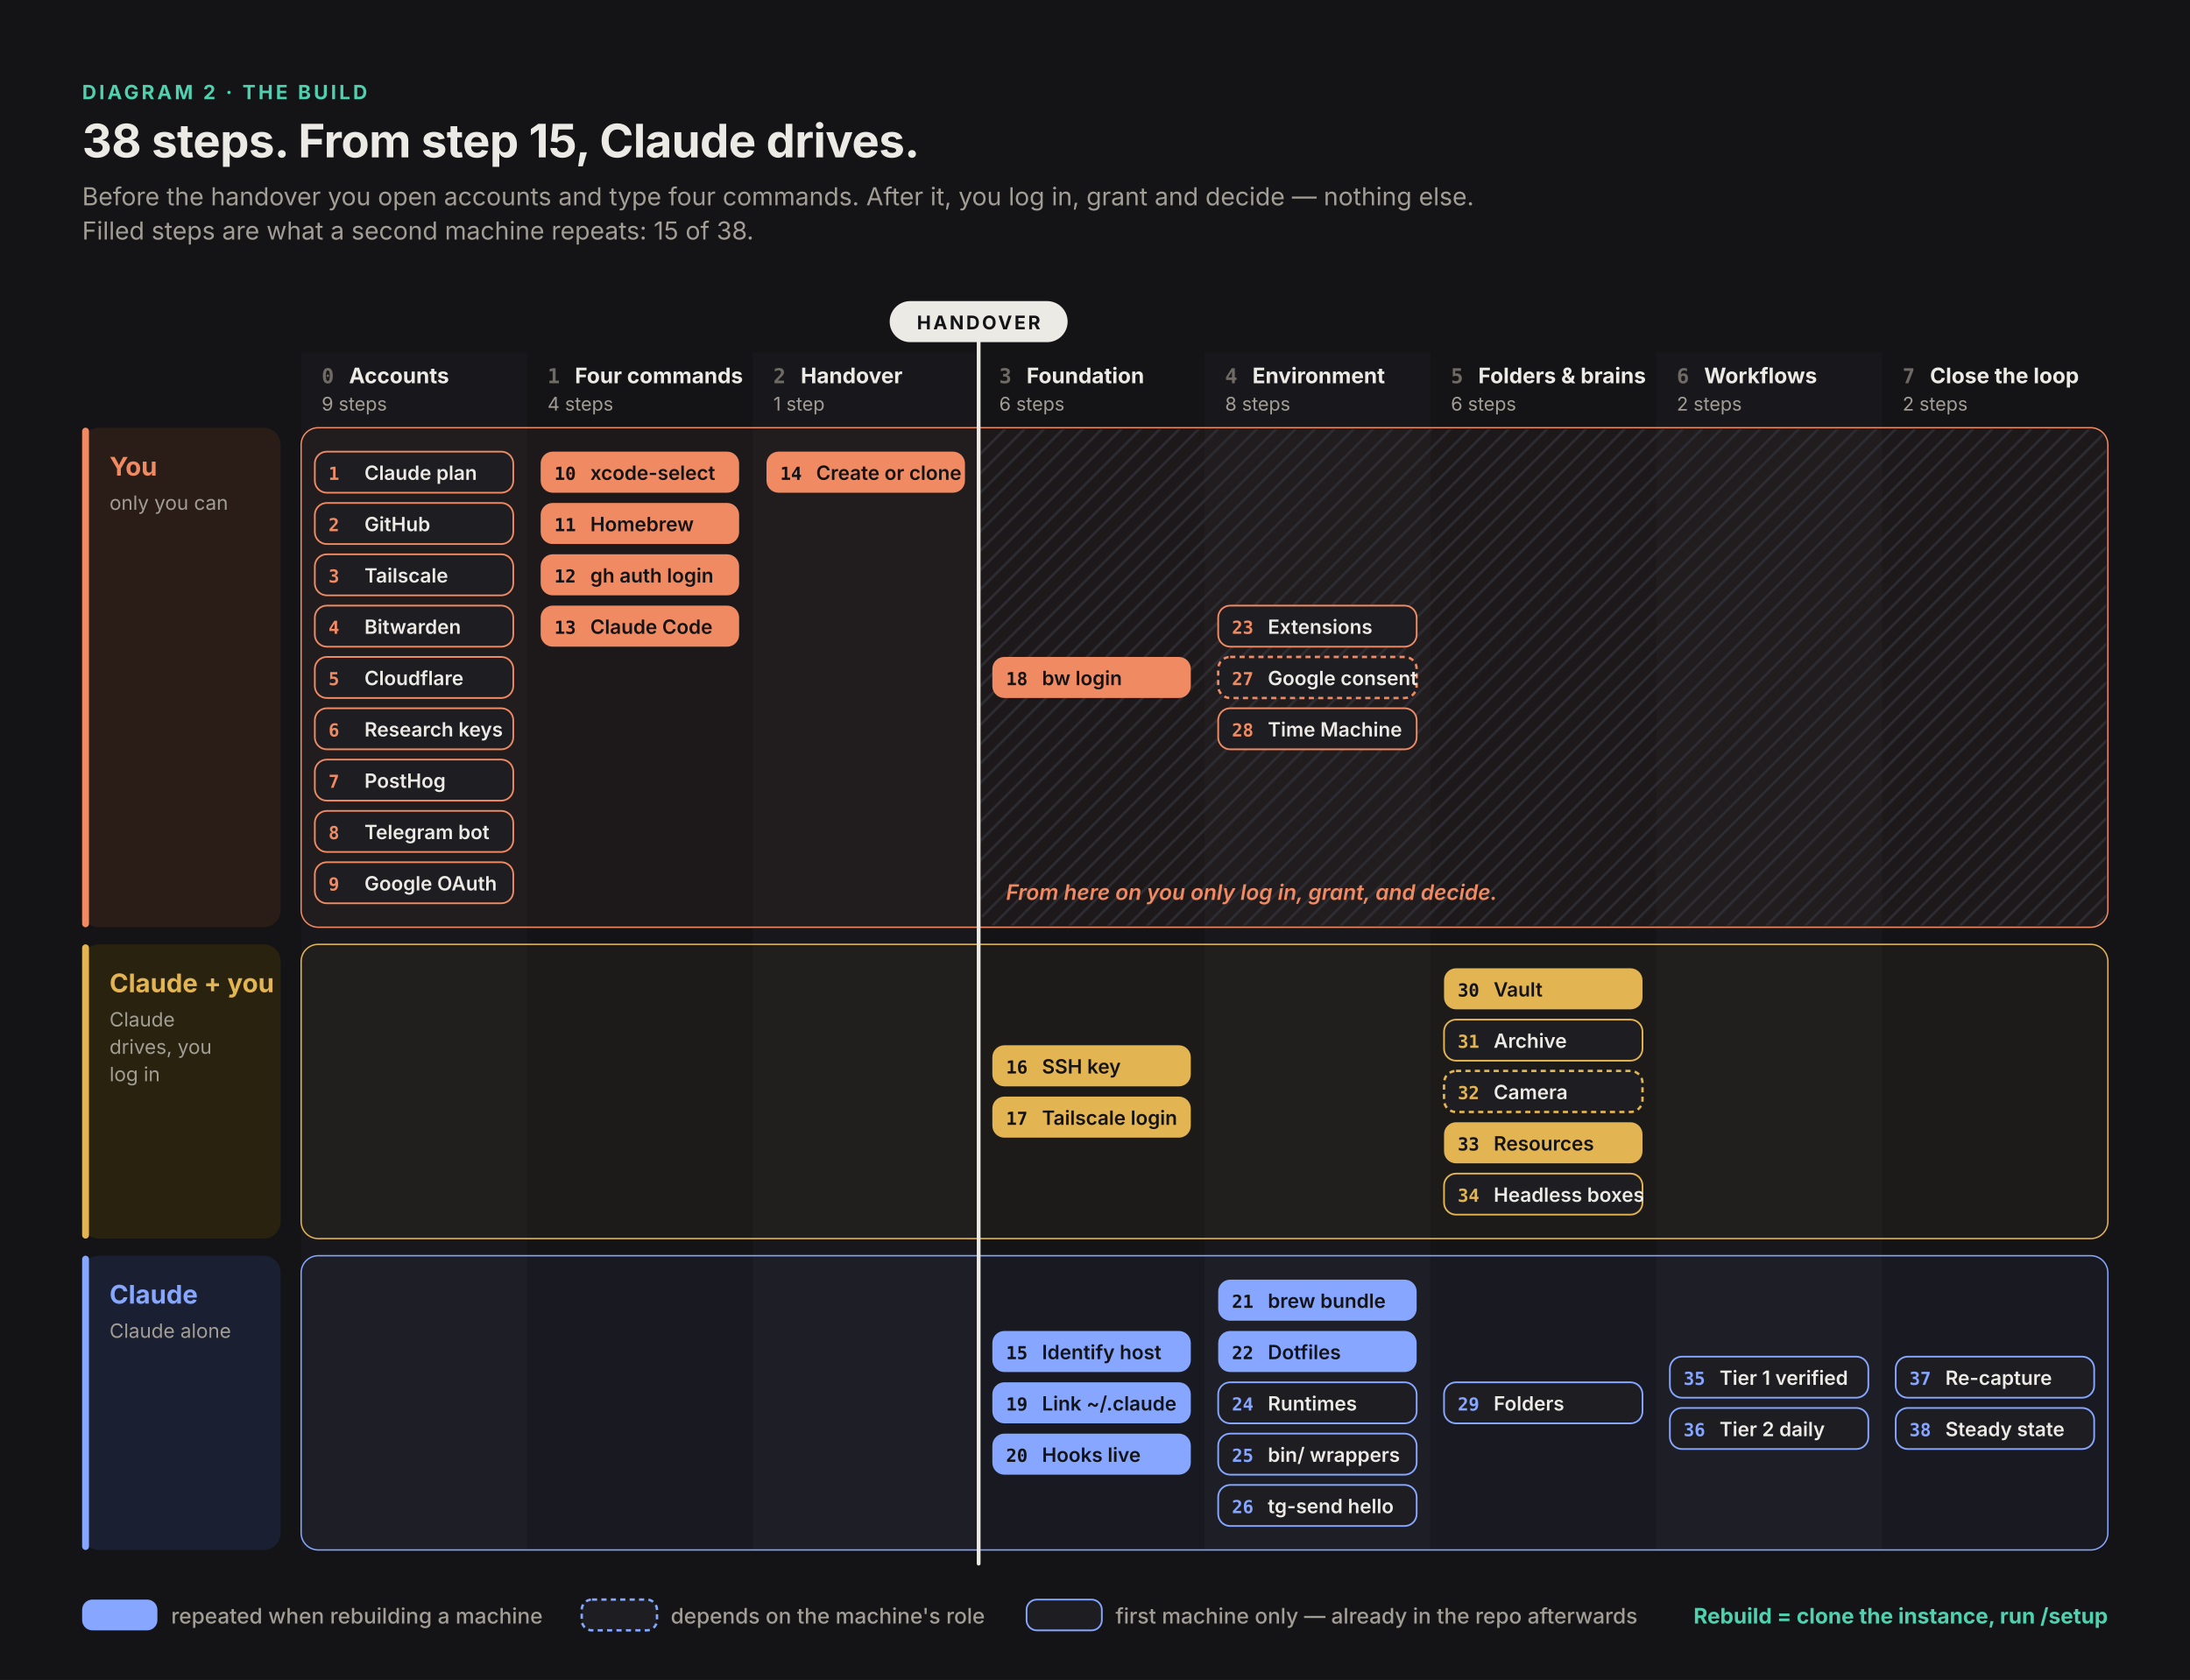
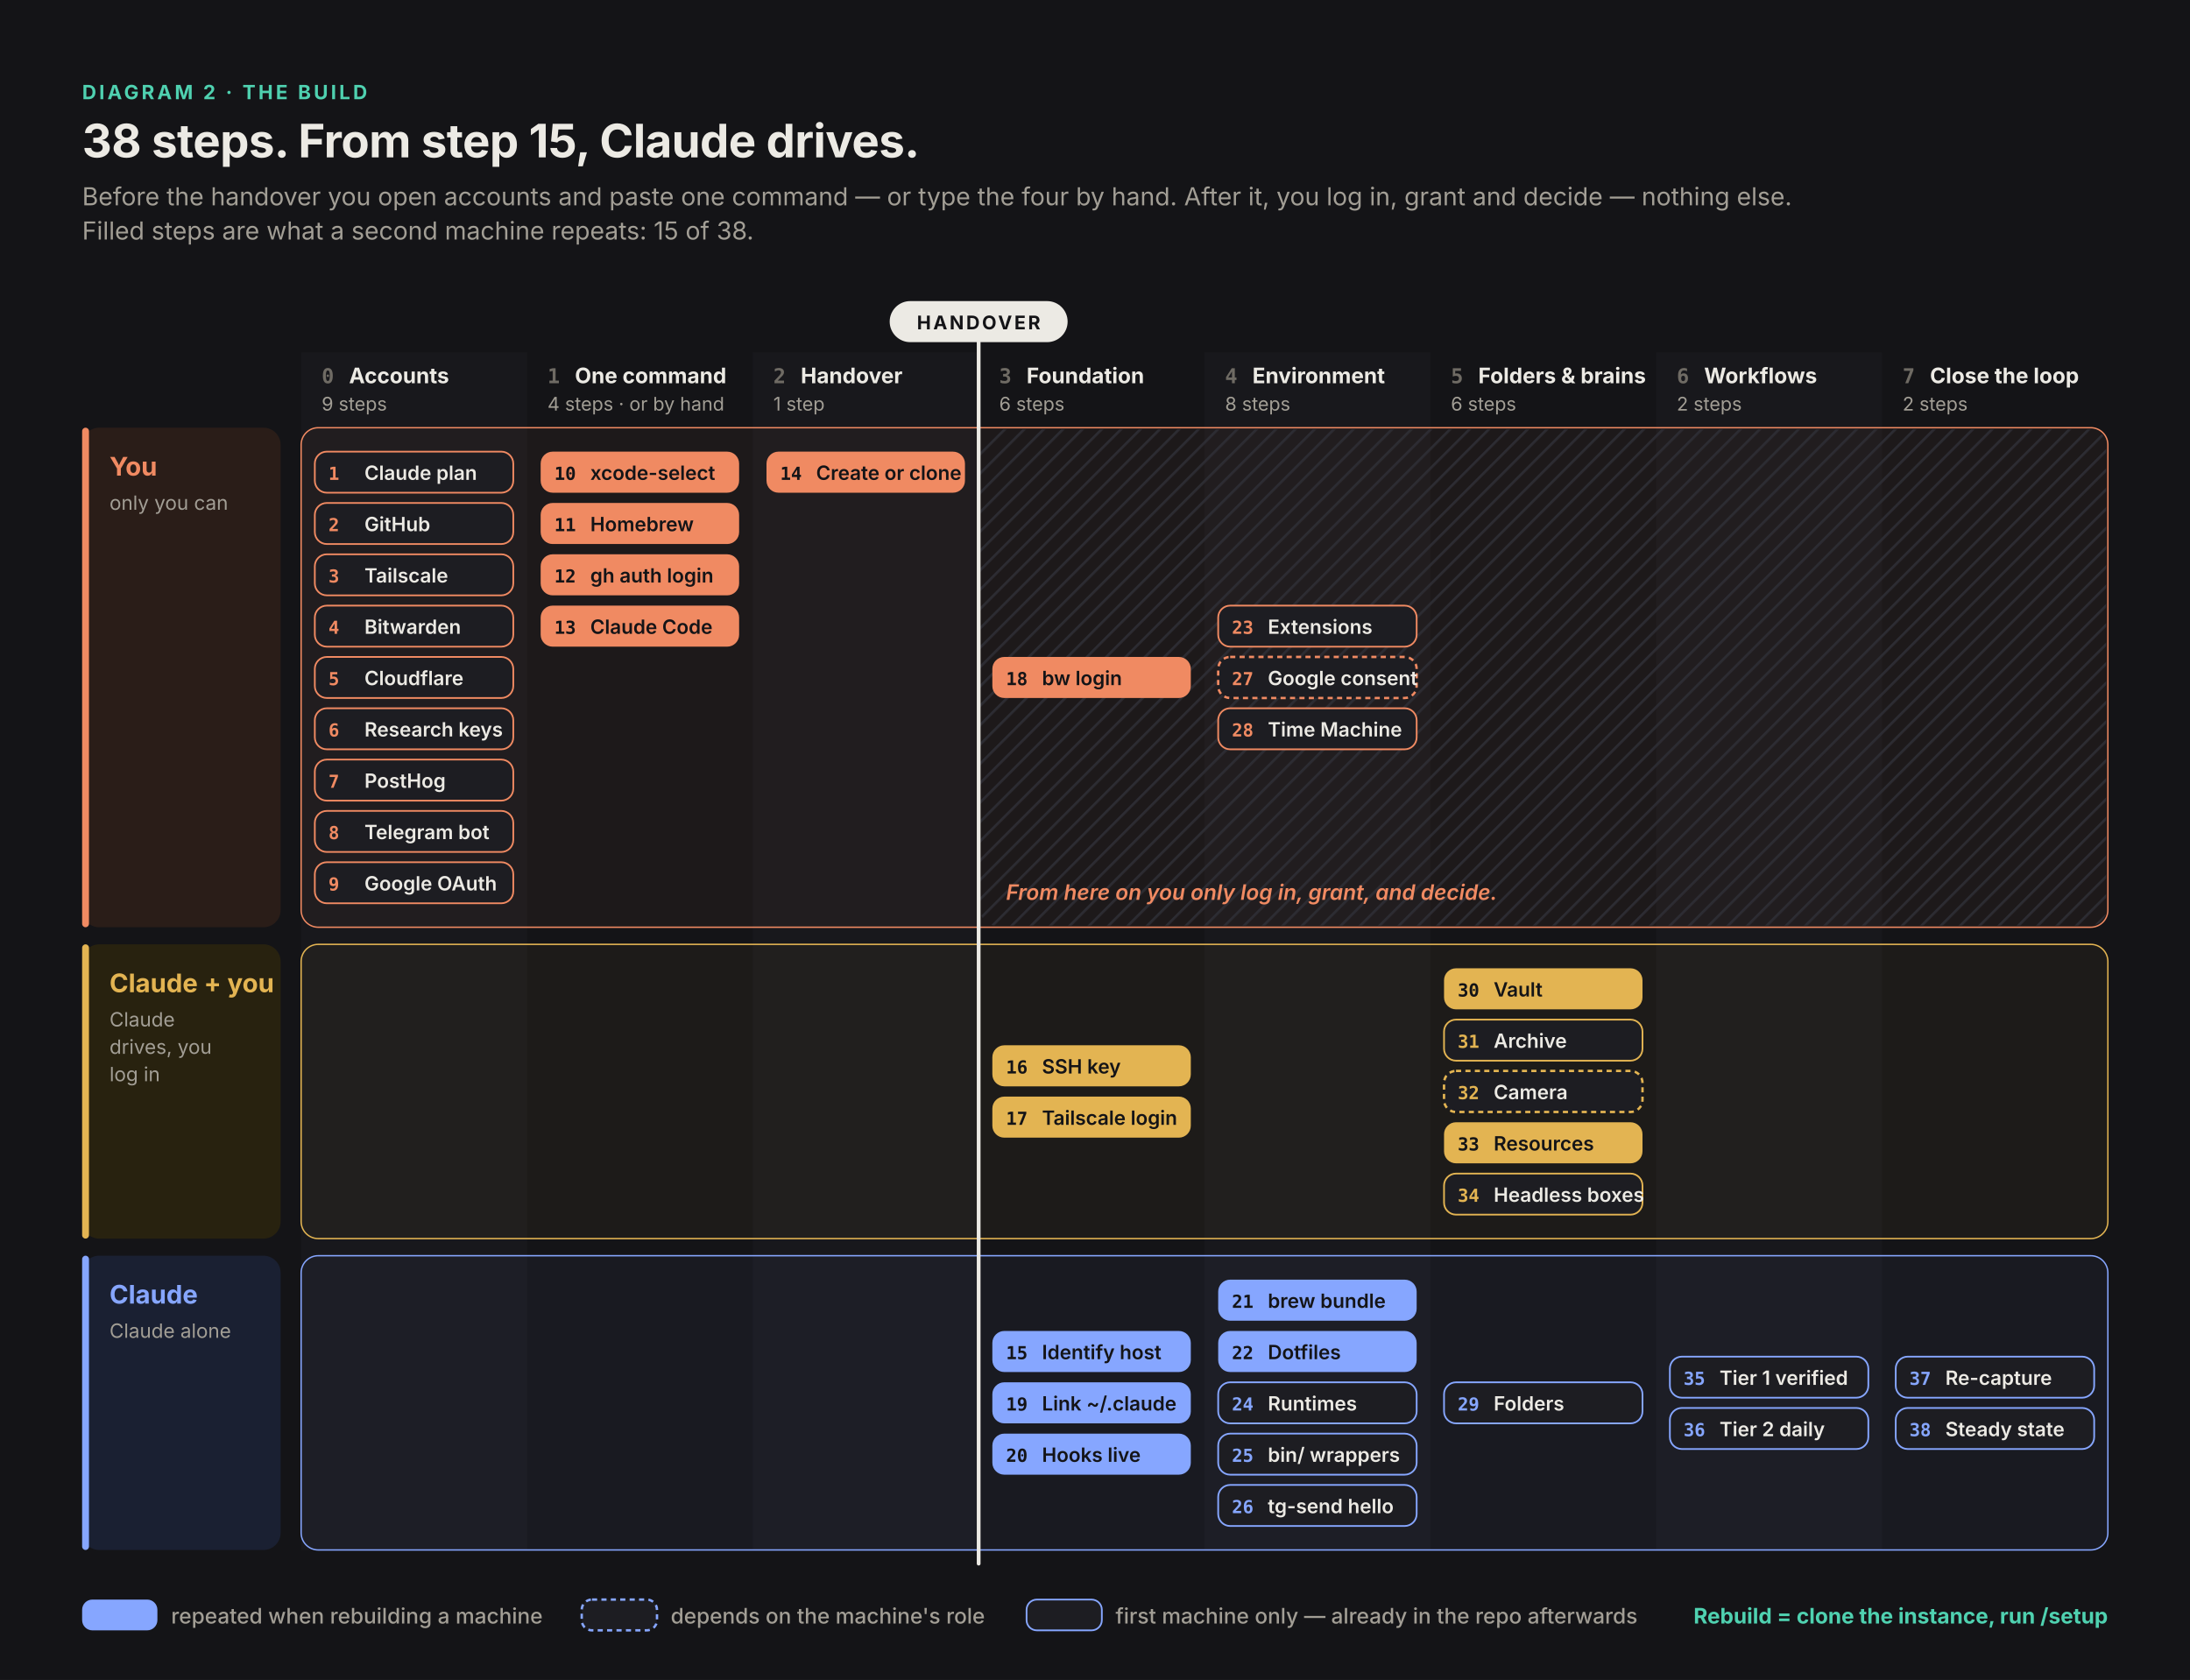
<svg xmlns="http://www.w3.org/2000/svg" viewBox="0 0 1280 982" width="1280" height="982" role="img" aria-labelledby="t d" font-family="Inter, -apple-system, BlinkMacSystemFont, 'Segoe UI', Helvetica, Arial, sans-serif">
  <defs>
    <pattern id="hatch" width="8" height="8" patternUnits="userSpaceOnUse" patternTransform="rotate(45)">
      <line x1="0" y1="0" x2="0" y2="8" stroke="#2E2D34" stroke-width="3" />
    </pattern>
  </defs>
  <rect width="1280" height="982" fill="#141417" />
  <text x="48" y="58" font-size="11.5" font-weight="700" fill="#4FD1B0" text-anchor="start" letter-spacing="0.14em">DIAGRAM 2 · THE BUILD</text>
  <text x="48" y="92" font-size="27" font-weight="650" fill="#ECEAE4" text-anchor="start" letter-spacing="-0.01em">38 steps. From step 15, Claude drives.</text>
-   <text x="48" y="120" font-size="14.5" font-weight="400" fill="#A29E95" text-anchor="start">Before the handover you open accounts and type four commands. After it, you log in, grant and decide — nothing else.</text>
+   <text x="48" y="120" font-size="14.5" font-weight="400" fill="#A29E95" text-anchor="start">Before the handover you open accounts and paste one command — or type the four by hand. After it, you log in, grant and decide — nothing else.</text>
  <text x="48" y="140" font-size="14.5" font-weight="400" fill="#A29E95" text-anchor="start">Filled steps are what a second machine repeats: 15 of 38.</text>
  <rect x="176.0" y="206" width="132.0" height="700" rx="0" fill="#18181C" />
  <text x="188.0" y="224" font-size="12" font-weight="700" fill="#6F6B64" text-anchor="start" font-family="ui-monospace, 'SF Mono', SFMono-Regular, Menlo, Consolas, monospace">0</text>
  <text x="204.0" y="224" font-size="12.5" font-weight="650" fill="#ECEAE4" text-anchor="start">Accounts</text>
  <text x="188.0" y="240" font-size="11" font-weight="400" fill="#A29E95" text-anchor="start">9 steps</text>
  <text x="320.0" y="224" font-size="12" font-weight="700" fill="#6F6B64" text-anchor="start" font-family="ui-monospace, 'SF Mono', SFMono-Regular, Menlo, Consolas, monospace">1</text>
-   <text x="336.0" y="224" font-size="12.5" font-weight="650" fill="#ECEAE4" text-anchor="start">Four commands</text>
-   <text x="320.0" y="240" font-size="11" font-weight="400" fill="#A29E95" text-anchor="start">4 steps</text>
+   <text x="336.0" y="224" font-size="12.5" font-weight="650" fill="#ECEAE4" text-anchor="start">One command</text>
+   <text x="320.0" y="240" font-size="11" font-weight="400" fill="#A29E95" text-anchor="start">4 steps · or by hand</text>
  <rect x="440.0" y="206" width="132.0" height="700" rx="0" fill="#18181C" />
  <text x="452.0" y="224" font-size="12" font-weight="700" fill="#6F6B64" text-anchor="start" font-family="ui-monospace, 'SF Mono', SFMono-Regular, Menlo, Consolas, monospace">2</text>
  <text x="468.0" y="224" font-size="12.5" font-weight="650" fill="#ECEAE4" text-anchor="start">Handover</text>
  <text x="452.0" y="240" font-size="11" font-weight="400" fill="#A29E95" text-anchor="start">1 step</text>
  <text x="584.0" y="224" font-size="12" font-weight="700" fill="#6F6B64" text-anchor="start" font-family="ui-monospace, 'SF Mono', SFMono-Regular, Menlo, Consolas, monospace">3</text>
  <text x="600.0" y="224" font-size="12.5" font-weight="650" fill="#ECEAE4" text-anchor="start">Foundation</text>
  <text x="584.0" y="240" font-size="11" font-weight="400" fill="#A29E95" text-anchor="start">6 steps</text>
  <rect x="704.0" y="206" width="132.0" height="700" rx="0" fill="#18181C" />
  <text x="716.0" y="224" font-size="12" font-weight="700" fill="#6F6B64" text-anchor="start" font-family="ui-monospace, 'SF Mono', SFMono-Regular, Menlo, Consolas, monospace">4</text>
  <text x="732.0" y="224" font-size="12.5" font-weight="650" fill="#ECEAE4" text-anchor="start">Environment</text>
  <text x="716.0" y="240" font-size="11" font-weight="400" fill="#A29E95" text-anchor="start">8 steps</text>
  <text x="848.0" y="224" font-size="12" font-weight="700" fill="#6F6B64" text-anchor="start" font-family="ui-monospace, 'SF Mono', SFMono-Regular, Menlo, Consolas, monospace">5</text>
  <text x="864.0" y="224" font-size="12.5" font-weight="650" fill="#ECEAE4" text-anchor="start">Folders &amp; brains</text>
  <text x="848.0" y="240" font-size="11" font-weight="400" fill="#A29E95" text-anchor="start">6 steps</text>
  <rect x="968.0" y="206" width="132.0" height="700" rx="0" fill="#18181C" />
  <text x="980.0" y="224" font-size="12" font-weight="700" fill="#6F6B64" text-anchor="start" font-family="ui-monospace, 'SF Mono', SFMono-Regular, Menlo, Consolas, monospace">6</text>
  <text x="996.0" y="224" font-size="12.5" font-weight="650" fill="#ECEAE4" text-anchor="start">Workflows</text>
  <text x="980.0" y="240" font-size="11" font-weight="400" fill="#A29E95" text-anchor="start">2 steps</text>
  <text x="1112.0" y="224" font-size="12" font-weight="700" fill="#6F6B64" text-anchor="start" font-family="ui-monospace, 'SF Mono', SFMono-Regular, Menlo, Consolas, monospace">7</text>
  <text x="1128.0" y="224" font-size="12.5" font-weight="650" fill="#ECEAE4" text-anchor="start">Close the loop</text>
  <text x="1112.0" y="240" font-size="11" font-weight="400" fill="#A29E95" text-anchor="start">2 steps</text>
  <rect x="176" y="250" width="1056" height="292" rx="10" fill="#F08A62" stroke="#F08A62" stroke-width="0.8" fill-opacity="0.045" />
  <rect x="48" y="250" width="116" height="292" rx="10" fill="#2A1D18" />
  <rect x="48" y="250" width="4" height="292" rx="2" fill="#F08A62" />
  <text x="64" y="278" font-size="15" font-weight="700" fill="#F08A62" text-anchor="start">You</text>
  <text x="64" y="298" font-size="11.5" font-weight="400" fill="#A29E95" text-anchor="start">only you can</text>
  <rect x="176" y="552" width="1056" height="172" rx="10" fill="#E3B452" stroke="#E3B452" stroke-width="0.8" fill-opacity="0.045" />
  <rect x="48" y="552" width="116" height="172" rx="10" fill="#28220F" />
  <rect x="48" y="552" width="4" height="172" rx="2" fill="#E3B452" />
  <text x="64" y="580" font-size="15" font-weight="700" fill="#E3B452" text-anchor="start">Claude + you</text>
  <text x="64" y="600" font-size="11.5" font-weight="400" fill="#A29E95" text-anchor="start">Claude</text>
  <text x="64" y="616" font-size="11.5" font-weight="400" fill="#A29E95" text-anchor="start">drives, you</text>
  <text x="64" y="632" font-size="11.5" font-weight="400" fill="#A29E95" text-anchor="start">log in</text>
  <rect x="176" y="734" width="1056" height="172" rx="10" fill="#86A6FF" stroke="#86A6FF" stroke-width="0.8" fill-opacity="0.045" />
  <rect x="48" y="734" width="116" height="172" rx="10" fill="#1A2032" />
  <rect x="48" y="734" width="4" height="172" rx="2" fill="#86A6FF" />
  <text x="64" y="762" font-size="15" font-weight="700" fill="#86A6FF" text-anchor="start">Claude</text>
  <text x="64" y="782" font-size="11.5" font-weight="400" fill="#A29E95" text-anchor="start">Claude alone</text>
  <rect x="573.0" y="251" width="658.0" height="290" rx="9" fill="url(#hatch)" fill-opacity="0.9" />
  <rect x="184.0" y="264" width="116.0" height="24" rx="7" fill="#1D1D22" stroke="#F08A62" stroke-width="1" />
  <text x="192.0" y="280.5" font-size="10.5" font-weight="700" fill="#F08A62" text-anchor="start" font-family="ui-monospace, 'SF Mono', SFMono-Regular, Menlo, Consolas, monospace"> 1</text>
  <text x="213.0" y="280.5" font-size="11.5" font-weight="600" fill="#ECEAE4" text-anchor="start">Claude plan</text>
  <rect x="184.0" y="294" width="116.0" height="24" rx="7" fill="#1D1D22" stroke="#F08A62" stroke-width="1" />
  <text x="192.0" y="310.5" font-size="10.5" font-weight="700" fill="#F08A62" text-anchor="start" font-family="ui-monospace, 'SF Mono', SFMono-Regular, Menlo, Consolas, monospace"> 2</text>
  <text x="213.0" y="310.5" font-size="11.5" font-weight="600" fill="#ECEAE4" text-anchor="start">GitHub</text>
  <rect x="184.0" y="324" width="116.0" height="24" rx="7" fill="#1D1D22" stroke="#F08A62" stroke-width="1" />
  <text x="192.0" y="340.5" font-size="10.5" font-weight="700" fill="#F08A62" text-anchor="start" font-family="ui-monospace, 'SF Mono', SFMono-Regular, Menlo, Consolas, monospace"> 3</text>
  <text x="213.0" y="340.5" font-size="11.5" font-weight="600" fill="#ECEAE4" text-anchor="start">Tailscale</text>
  <rect x="184.0" y="354" width="116.0" height="24" rx="7" fill="#1D1D22" stroke="#F08A62" stroke-width="1" />
  <text x="192.0" y="370.5" font-size="10.5" font-weight="700" fill="#F08A62" text-anchor="start" font-family="ui-monospace, 'SF Mono', SFMono-Regular, Menlo, Consolas, monospace"> 4</text>
  <text x="213.0" y="370.5" font-size="11.5" font-weight="600" fill="#ECEAE4" text-anchor="start">Bitwarden</text>
  <rect x="184.0" y="384" width="116.0" height="24" rx="7" fill="#1D1D22" stroke="#F08A62" stroke-width="1" />
  <text x="192.0" y="400.5" font-size="10.5" font-weight="700" fill="#F08A62" text-anchor="start" font-family="ui-monospace, 'SF Mono', SFMono-Regular, Menlo, Consolas, monospace"> 5</text>
  <text x="213.0" y="400.5" font-size="11.5" font-weight="600" fill="#ECEAE4" text-anchor="start">Cloudflare</text>
  <rect x="184.0" y="414" width="116.0" height="24" rx="7" fill="#1D1D22" stroke="#F08A62" stroke-width="1" />
  <text x="192.0" y="430.5" font-size="10.5" font-weight="700" fill="#F08A62" text-anchor="start" font-family="ui-monospace, 'SF Mono', SFMono-Regular, Menlo, Consolas, monospace"> 6</text>
  <text x="213.0" y="430.5" font-size="11.5" font-weight="600" fill="#ECEAE4" text-anchor="start">Research keys</text>
  <rect x="184.0" y="444" width="116.0" height="24" rx="7" fill="#1D1D22" stroke="#F08A62" stroke-width="1" />
  <text x="192.0" y="460.5" font-size="10.5" font-weight="700" fill="#F08A62" text-anchor="start" font-family="ui-monospace, 'SF Mono', SFMono-Regular, Menlo, Consolas, monospace"> 7</text>
  <text x="213.0" y="460.5" font-size="11.5" font-weight="600" fill="#ECEAE4" text-anchor="start">PostHog</text>
  <rect x="184.0" y="474" width="116.0" height="24" rx="7" fill="#1D1D22" stroke="#F08A62" stroke-width="1" />
  <text x="192.0" y="490.5" font-size="10.5" font-weight="700" fill="#F08A62" text-anchor="start" font-family="ui-monospace, 'SF Mono', SFMono-Regular, Menlo, Consolas, monospace"> 8</text>
  <text x="213.0" y="490.5" font-size="11.5" font-weight="600" fill="#ECEAE4" text-anchor="start">Telegram bot</text>
  <rect x="184.0" y="504" width="116.0" height="24" rx="7" fill="#1D1D22" stroke="#F08A62" stroke-width="1" />
  <text x="192.0" y="520.5" font-size="10.5" font-weight="700" fill="#F08A62" text-anchor="start" font-family="ui-monospace, 'SF Mono', SFMono-Regular, Menlo, Consolas, monospace"> 9</text>
  <text x="213.0" y="520.5" font-size="11.5" font-weight="600" fill="#ECEAE4" text-anchor="start">Google OAuth</text>
  <rect x="316.0" y="264" width="116.0" height="24" rx="7" fill="#F08A62" />
  <text x="324.0" y="280.5" font-size="10.5" font-weight="700" fill="#141417" text-anchor="start" font-family="ui-monospace, 'SF Mono', SFMono-Regular, Menlo, Consolas, monospace">10</text>
  <text x="345.0" y="280.5" font-size="11.5" font-weight="600" fill="#141417" text-anchor="start">xcode-select</text>
  <rect x="316.0" y="294" width="116.0" height="24" rx="7" fill="#F08A62" />
  <text x="324.0" y="310.5" font-size="10.5" font-weight="700" fill="#141417" text-anchor="start" font-family="ui-monospace, 'SF Mono', SFMono-Regular, Menlo, Consolas, monospace">11</text>
  <text x="345.0" y="310.5" font-size="11.5" font-weight="600" fill="#141417" text-anchor="start">Homebrew</text>
  <rect x="316.0" y="324" width="116.0" height="24" rx="7" fill="#F08A62" />
  <text x="324.0" y="340.5" font-size="10.5" font-weight="700" fill="#141417" text-anchor="start" font-family="ui-monospace, 'SF Mono', SFMono-Regular, Menlo, Consolas, monospace">12</text>
  <text x="345.0" y="340.5" font-size="11.5" font-weight="600" fill="#141417" text-anchor="start">gh auth login</text>
  <rect x="316.0" y="354" width="116.0" height="24" rx="7" fill="#F08A62" />
  <text x="324.0" y="370.5" font-size="10.5" font-weight="700" fill="#141417" text-anchor="start" font-family="ui-monospace, 'SF Mono', SFMono-Regular, Menlo, Consolas, monospace">13</text>
  <text x="345.0" y="370.5" font-size="11.5" font-weight="600" fill="#141417" text-anchor="start">Claude Code</text>
  <rect x="448.0" y="264" width="116.0" height="24" rx="7" fill="#F08A62" />
  <text x="456.0" y="280.5" font-size="10.5" font-weight="700" fill="#141417" text-anchor="start" font-family="ui-monospace, 'SF Mono', SFMono-Regular, Menlo, Consolas, monospace">14</text>
  <text x="477.0" y="280.5" font-size="11.5" font-weight="600" fill="#141417" text-anchor="start">Create or clone</text>
  <rect x="580.0" y="384.0" width="116.0" height="24" rx="7" fill="#F08A62" />
  <text x="588.0" y="400.5" font-size="10.5" font-weight="700" fill="#141417" text-anchor="start" font-family="ui-monospace, 'SF Mono', SFMono-Regular, Menlo, Consolas, monospace">18</text>
  <text x="609.0" y="400.5" font-size="11.5" font-weight="600" fill="#141417" text-anchor="start">bw login</text>
  <rect x="580.0" y="611.0" width="116.0" height="24" rx="7" fill="#E3B452" />
  <text x="588.0" y="627.5" font-size="10.5" font-weight="700" fill="#141417" text-anchor="start" font-family="ui-monospace, 'SF Mono', SFMono-Regular, Menlo, Consolas, monospace">16</text>
  <text x="609.0" y="627.5" font-size="11.5" font-weight="600" fill="#141417" text-anchor="start">SSH key</text>
  <rect x="580.0" y="641.0" width="116.0" height="24" rx="7" fill="#E3B452" />
  <text x="588.0" y="657.5" font-size="10.5" font-weight="700" fill="#141417" text-anchor="start" font-family="ui-monospace, 'SF Mono', SFMono-Regular, Menlo, Consolas, monospace">17</text>
  <text x="609.0" y="657.5" font-size="11.5" font-weight="600" fill="#141417" text-anchor="start">Tailscale login</text>
  <rect x="580.0" y="778.0" width="116.0" height="24" rx="7" fill="#86A6FF" />
  <text x="588.0" y="794.5" font-size="10.5" font-weight="700" fill="#141417" text-anchor="start" font-family="ui-monospace, 'SF Mono', SFMono-Regular, Menlo, Consolas, monospace">15</text>
  <text x="609.0" y="794.5" font-size="11.5" font-weight="600" fill="#141417" text-anchor="start">Identify host</text>
  <rect x="580.0" y="808.0" width="116.0" height="24" rx="7" fill="#86A6FF" />
  <text x="588.0" y="824.5" font-size="10.5" font-weight="700" fill="#141417" text-anchor="start" font-family="ui-monospace, 'SF Mono', SFMono-Regular, Menlo, Consolas, monospace">19</text>
  <text x="609.0" y="824.5" font-size="11.5" font-weight="600" fill="#141417" text-anchor="start">Link ~/.claude</text>
  <rect x="580.0" y="838.0" width="116.0" height="24" rx="7" fill="#86A6FF" />
  <text x="588.0" y="854.5" font-size="10.5" font-weight="700" fill="#141417" text-anchor="start" font-family="ui-monospace, 'SF Mono', SFMono-Regular, Menlo, Consolas, monospace">20</text>
  <text x="609.0" y="854.5" font-size="11.5" font-weight="600" fill="#141417" text-anchor="start">Hooks live</text>
  <rect x="712.0" y="354.0" width="116.0" height="24" rx="7" fill="#1D1D22" stroke="#F08A62" stroke-width="1" />
  <text x="720.0" y="370.5" font-size="10.5" font-weight="700" fill="#F08A62" text-anchor="start" font-family="ui-monospace, 'SF Mono', SFMono-Regular, Menlo, Consolas, monospace">23</text>
  <text x="741.0" y="370.5" font-size="11.5" font-weight="600" fill="#ECEAE4" text-anchor="start">Extensions</text>
  <rect x="712.0" y="384.0" width="116.0" height="24" rx="7" fill="#1D1D22" stroke="#F08A62" stroke-width="1.4" stroke-dasharray="3 2.5" />
  <text x="720.0" y="400.5" font-size="10.5" font-weight="700" fill="#F08A62" text-anchor="start" font-family="ui-monospace, 'SF Mono', SFMono-Regular, Menlo, Consolas, monospace">27</text>
  <text x="741.0" y="400.5" font-size="11.5" font-weight="600" fill="#ECEAE4" text-anchor="start">Google consent</text>
  <rect x="712.0" y="414.0" width="116.0" height="24" rx="7" fill="#1D1D22" stroke="#F08A62" stroke-width="1" />
  <text x="720.0" y="430.5" font-size="10.5" font-weight="700" fill="#F08A62" text-anchor="start" font-family="ui-monospace, 'SF Mono', SFMono-Regular, Menlo, Consolas, monospace">28</text>
  <text x="741.0" y="430.5" font-size="11.5" font-weight="600" fill="#ECEAE4" text-anchor="start">Time Machine</text>
  <rect x="712.0" y="748.0" width="116.0" height="24" rx="7" fill="#86A6FF" />
  <text x="720.0" y="764.5" font-size="10.5" font-weight="700" fill="#141417" text-anchor="start" font-family="ui-monospace, 'SF Mono', SFMono-Regular, Menlo, Consolas, monospace">21</text>
  <text x="741.0" y="764.5" font-size="11.5" font-weight="600" fill="#141417" text-anchor="start">brew bundle</text>
  <rect x="712.0" y="778.0" width="116.0" height="24" rx="7" fill="#86A6FF" />
  <text x="720.0" y="794.5" font-size="10.5" font-weight="700" fill="#141417" text-anchor="start" font-family="ui-monospace, 'SF Mono', SFMono-Regular, Menlo, Consolas, monospace">22</text>
  <text x="741.0" y="794.5" font-size="11.5" font-weight="600" fill="#141417" text-anchor="start">Dotfiles</text>
  <rect x="712.0" y="808.0" width="116.0" height="24" rx="7" fill="#1D1D22" stroke="#86A6FF" stroke-width="1" />
  <text x="720.0" y="824.5" font-size="10.5" font-weight="700" fill="#86A6FF" text-anchor="start" font-family="ui-monospace, 'SF Mono', SFMono-Regular, Menlo, Consolas, monospace">24</text>
  <text x="741.0" y="824.5" font-size="11.5" font-weight="600" fill="#ECEAE4" text-anchor="start">Runtimes</text>
  <rect x="712.0" y="838.0" width="116.0" height="24" rx="7" fill="#1D1D22" stroke="#86A6FF" stroke-width="1" />
  <text x="720.0" y="854.5" font-size="10.5" font-weight="700" fill="#86A6FF" text-anchor="start" font-family="ui-monospace, 'SF Mono', SFMono-Regular, Menlo, Consolas, monospace">25</text>
  <text x="741.0" y="854.5" font-size="11.5" font-weight="600" fill="#ECEAE4" text-anchor="start">bin/ wrappers</text>
  <rect x="712.0" y="868.0" width="116.0" height="24" rx="7" fill="#1D1D22" stroke="#86A6FF" stroke-width="1" />
  <text x="720.0" y="884.5" font-size="10.5" font-weight="700" fill="#86A6FF" text-anchor="start" font-family="ui-monospace, 'SF Mono', SFMono-Regular, Menlo, Consolas, monospace">26</text>
  <text x="741.0" y="884.5" font-size="11.5" font-weight="600" fill="#ECEAE4" text-anchor="start">tg-send hello</text>
  <rect x="844.0" y="566.0" width="116.0" height="24" rx="7" fill="#E3B452" />
  <text x="852.0" y="582.5" font-size="10.5" font-weight="700" fill="#141417" text-anchor="start" font-family="ui-monospace, 'SF Mono', SFMono-Regular, Menlo, Consolas, monospace">30</text>
  <text x="873.0" y="582.5" font-size="11.5" font-weight="600" fill="#141417" text-anchor="start">Vault</text>
  <rect x="844.0" y="596.0" width="116.0" height="24" rx="7" fill="#1D1D22" stroke="#E3B452" stroke-width="1" />
  <text x="852.0" y="612.5" font-size="10.5" font-weight="700" fill="#E3B452" text-anchor="start" font-family="ui-monospace, 'SF Mono', SFMono-Regular, Menlo, Consolas, monospace">31</text>
  <text x="873.0" y="612.5" font-size="11.5" font-weight="600" fill="#ECEAE4" text-anchor="start">Archive</text>
  <rect x="844.0" y="626.0" width="116.0" height="24" rx="7" fill="#1D1D22" stroke="#E3B452" stroke-width="1.4" stroke-dasharray="3 2.5" />
  <text x="852.0" y="642.5" font-size="10.5" font-weight="700" fill="#E3B452" text-anchor="start" font-family="ui-monospace, 'SF Mono', SFMono-Regular, Menlo, Consolas, monospace">32</text>
  <text x="873.0" y="642.5" font-size="11.5" font-weight="600" fill="#ECEAE4" text-anchor="start">Camera</text>
  <rect x="844.0" y="656.0" width="116.0" height="24" rx="7" fill="#E3B452" />
  <text x="852.0" y="672.5" font-size="10.5" font-weight="700" fill="#141417" text-anchor="start" font-family="ui-monospace, 'SF Mono', SFMono-Regular, Menlo, Consolas, monospace">33</text>
  <text x="873.0" y="672.5" font-size="11.5" font-weight="600" fill="#141417" text-anchor="start">Resources</text>
  <rect x="844.0" y="686.0" width="116.0" height="24" rx="7" fill="#1D1D22" stroke="#E3B452" stroke-width="1" />
  <text x="852.0" y="702.5" font-size="10.5" font-weight="700" fill="#E3B452" text-anchor="start" font-family="ui-monospace, 'SF Mono', SFMono-Regular, Menlo, Consolas, monospace">34</text>
  <text x="873.0" y="702.5" font-size="11.5" font-weight="600" fill="#ECEAE4" text-anchor="start">Headless boxes</text>
  <rect x="844.0" y="808.0" width="116.0" height="24" rx="7" fill="#1D1D22" stroke="#86A6FF" stroke-width="1" />
  <text x="852.0" y="824.5" font-size="10.5" font-weight="700" fill="#86A6FF" text-anchor="start" font-family="ui-monospace, 'SF Mono', SFMono-Regular, Menlo, Consolas, monospace">29</text>
  <text x="873.0" y="824.5" font-size="11.5" font-weight="600" fill="#ECEAE4" text-anchor="start">Folders</text>
  <rect x="976.0" y="793.0" width="116.0" height="24" rx="7" fill="#1D1D22" stroke="#86A6FF" stroke-width="1" />
  <text x="984.0" y="809.5" font-size="10.5" font-weight="700" fill="#86A6FF" text-anchor="start" font-family="ui-monospace, 'SF Mono', SFMono-Regular, Menlo, Consolas, monospace">35</text>
  <text x="1005.0" y="809.5" font-size="11.5" font-weight="600" fill="#ECEAE4" text-anchor="start">Tier 1 verified</text>
  <rect x="976.0" y="823.0" width="116.0" height="24" rx="7" fill="#1D1D22" stroke="#86A6FF" stroke-width="1" />
  <text x="984.0" y="839.5" font-size="10.5" font-weight="700" fill="#86A6FF" text-anchor="start" font-family="ui-monospace, 'SF Mono', SFMono-Regular, Menlo, Consolas, monospace">36</text>
  <text x="1005.0" y="839.5" font-size="11.5" font-weight="600" fill="#ECEAE4" text-anchor="start">Tier 2 daily</text>
  <rect x="1108.0" y="793.0" width="116.0" height="24" rx="7" fill="#1D1D22" stroke="#86A6FF" stroke-width="1" />
  <text x="1116.0" y="809.5" font-size="10.5" font-weight="700" fill="#86A6FF" text-anchor="start" font-family="ui-monospace, 'SF Mono', SFMono-Regular, Menlo, Consolas, monospace">37</text>
  <text x="1137.0" y="809.5" font-size="11.5" font-weight="600" fill="#ECEAE4" text-anchor="start">Re-capture</text>
  <rect x="1108.0" y="823.0" width="116.0" height="24" rx="7" fill="#1D1D22" stroke="#86A6FF" stroke-width="1" />
  <text x="1116.0" y="839.5" font-size="10.5" font-weight="700" fill="#86A6FF" text-anchor="start" font-family="ui-monospace, 'SF Mono', SFMono-Regular, Menlo, Consolas, monospace">38</text>
  <text x="1137.0" y="839.5" font-size="11.5" font-weight="600" fill="#ECEAE4" text-anchor="start">Steady state</text>
  <line x1="572.0" y1="200" x2="572.0" y2="914" stroke="#ECEAE4" stroke-width="2.2" stroke-linecap="round" />
  <rect x="520.0" y="176" width="104" height="24" rx="12" fill="#ECEAE4" />
  <text x="572.0" y="192.5" font-size="11" font-weight="700" fill="#141417" text-anchor="middle" letter-spacing="0.12em">HANDOVER</text>
  <text x="588.0" y="526" font-size="12.5" font-weight="600" fill="#F08A62" text-anchor="start" font-style="italic">From here on you only log in, grant, and decide.</text>
  <rect x="48" y="935" width="44" height="18" rx="6" fill="#86A6FF" />
  <text x="100" y="949" font-size="12.5" font-weight="500" fill="#A29E95" text-anchor="start">repeated when rebuilding a machine</text>
  <rect x="340" y="935" width="44" height="18" rx="6" fill="#1D1D22" stroke="#86A6FF" stroke-width="1.4" stroke-dasharray="3 2.5" />
  <text x="392" y="949" font-size="12.5" font-weight="500" fill="#A29E95" text-anchor="start">depends on the machine's role</text>
  <rect x="600" y="935" width="44" height="18" rx="6" fill="#1D1D22" stroke="#86A6FF" stroke-width="1" />
  <text x="652" y="949" font-size="12.5" font-weight="500" fill="#A29E95" text-anchor="start">first machine only — already in the repo afterwards</text>
  <text x="1232" y="949" font-size="12.5" font-weight="650" fill="#4FD1B0" text-anchor="end">Rebuild = clone the instance, run /setup</text>
</svg>
